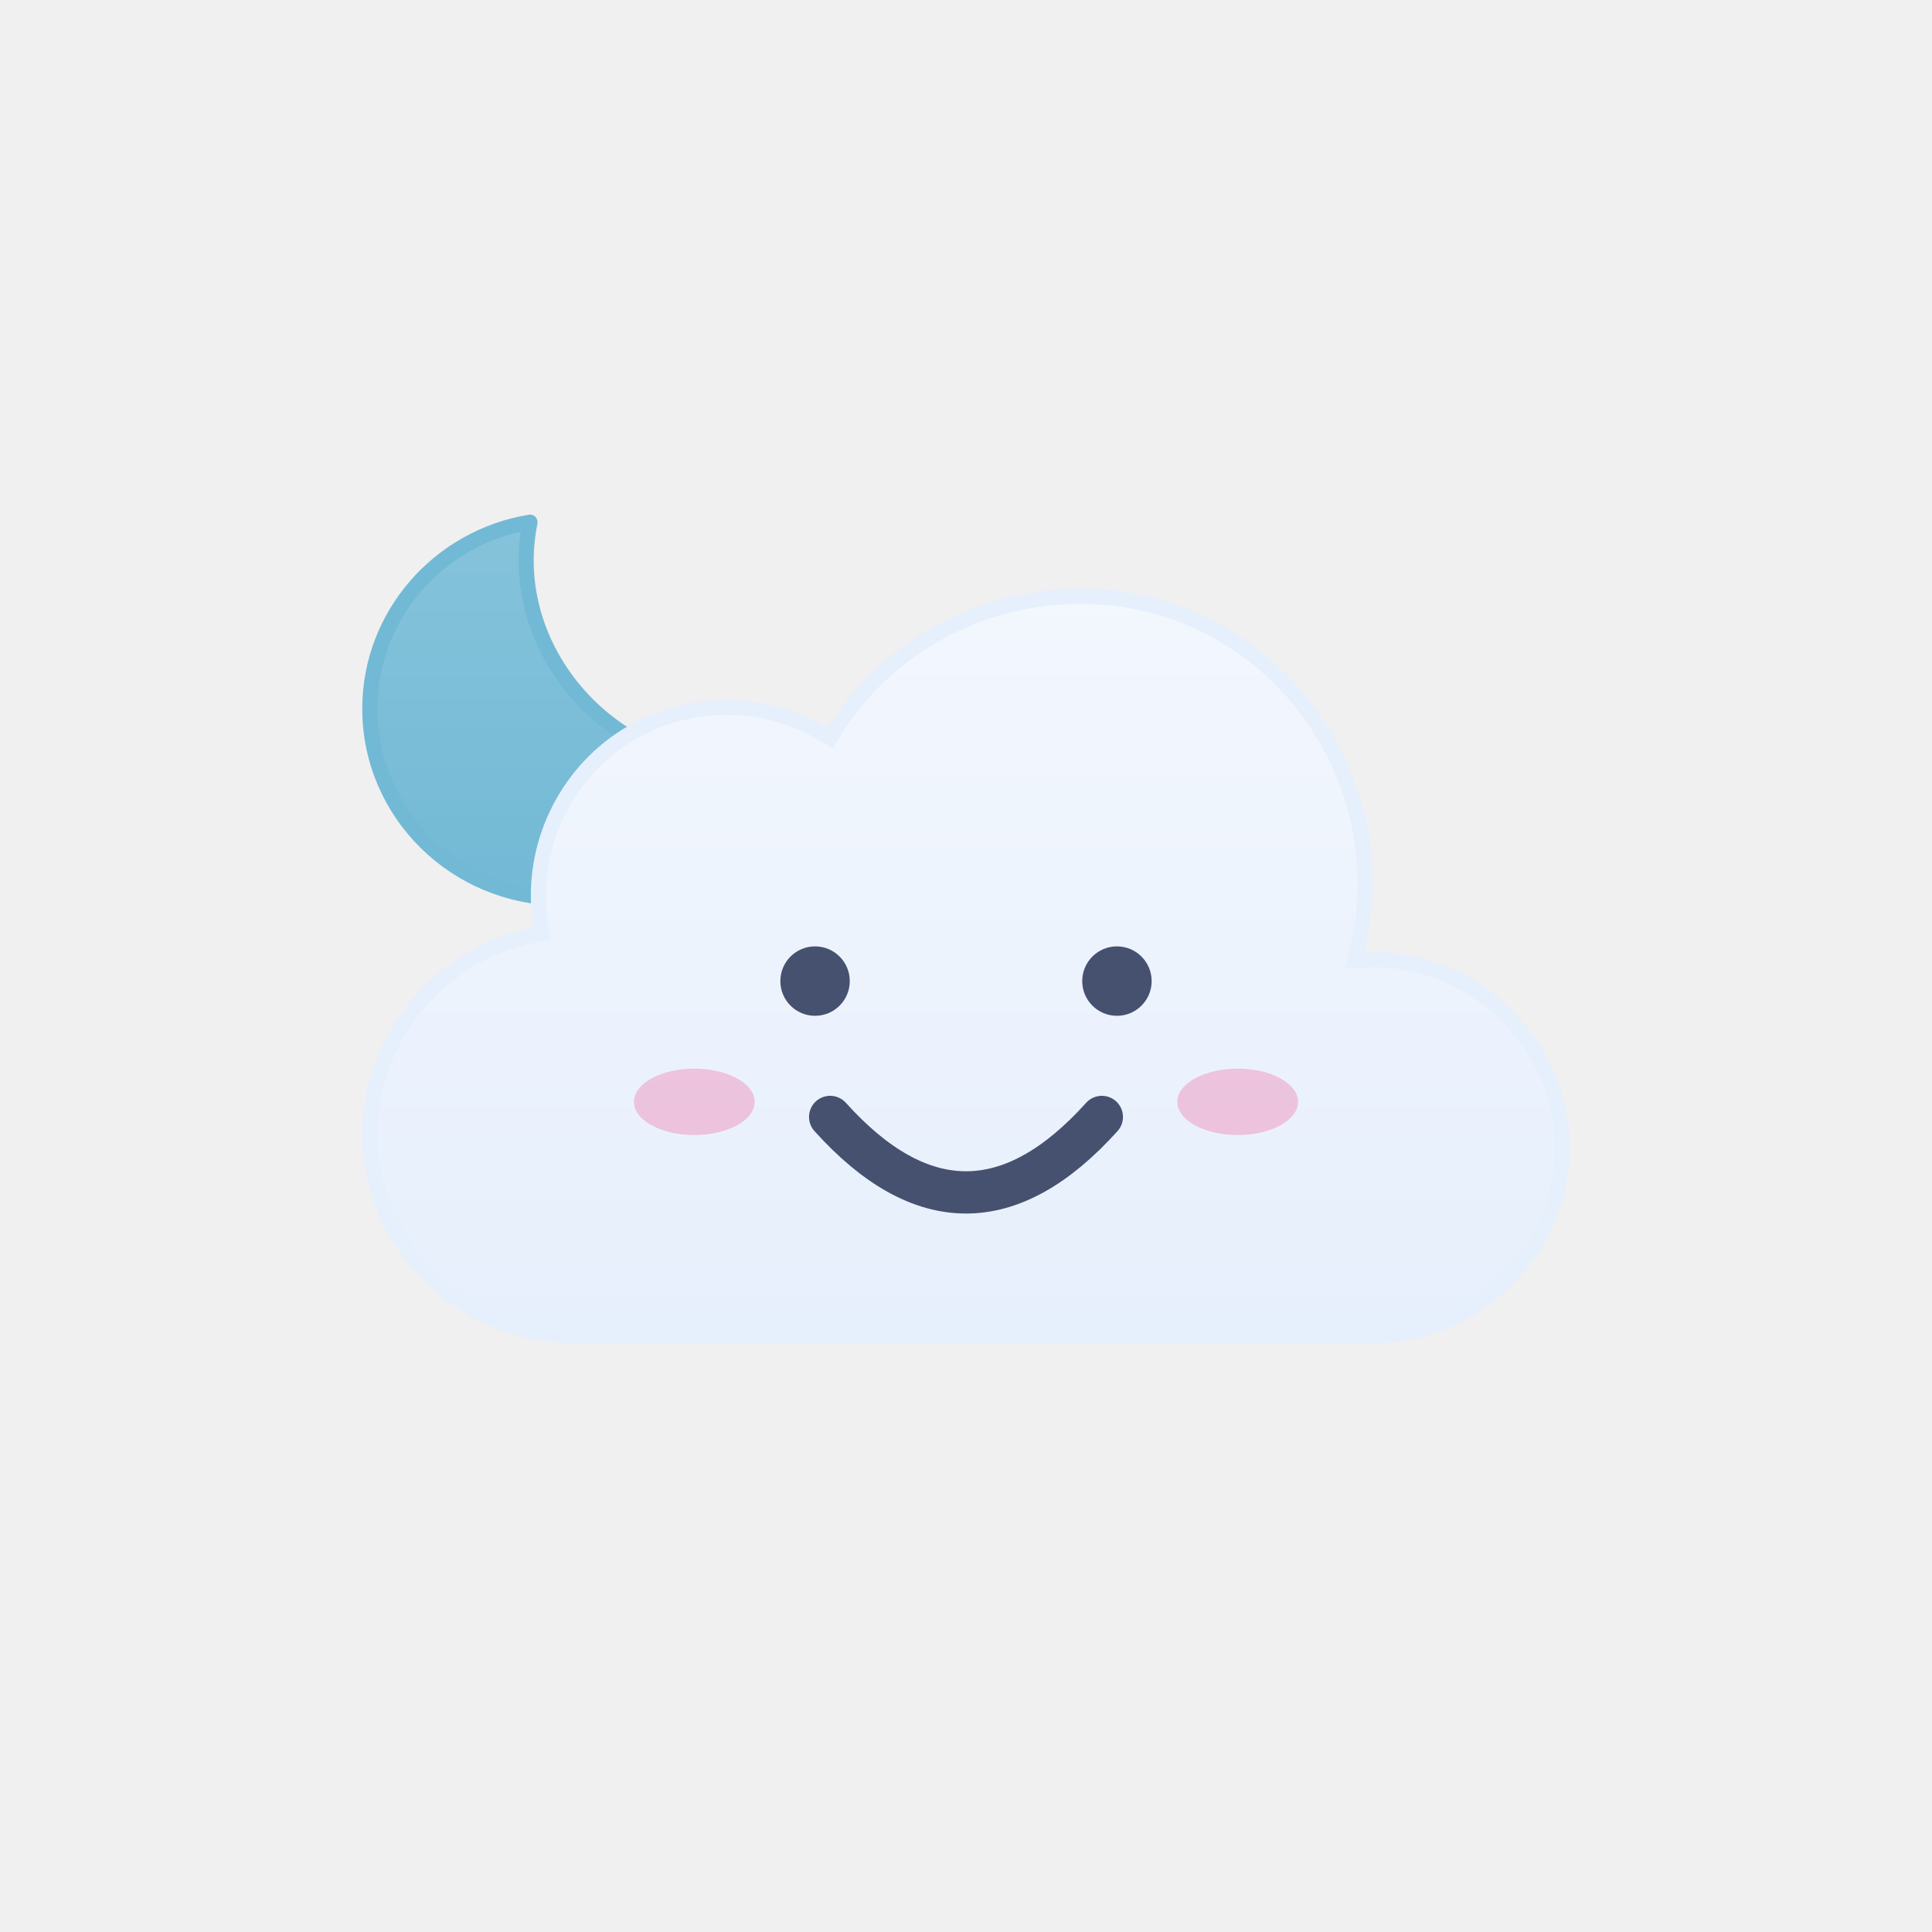
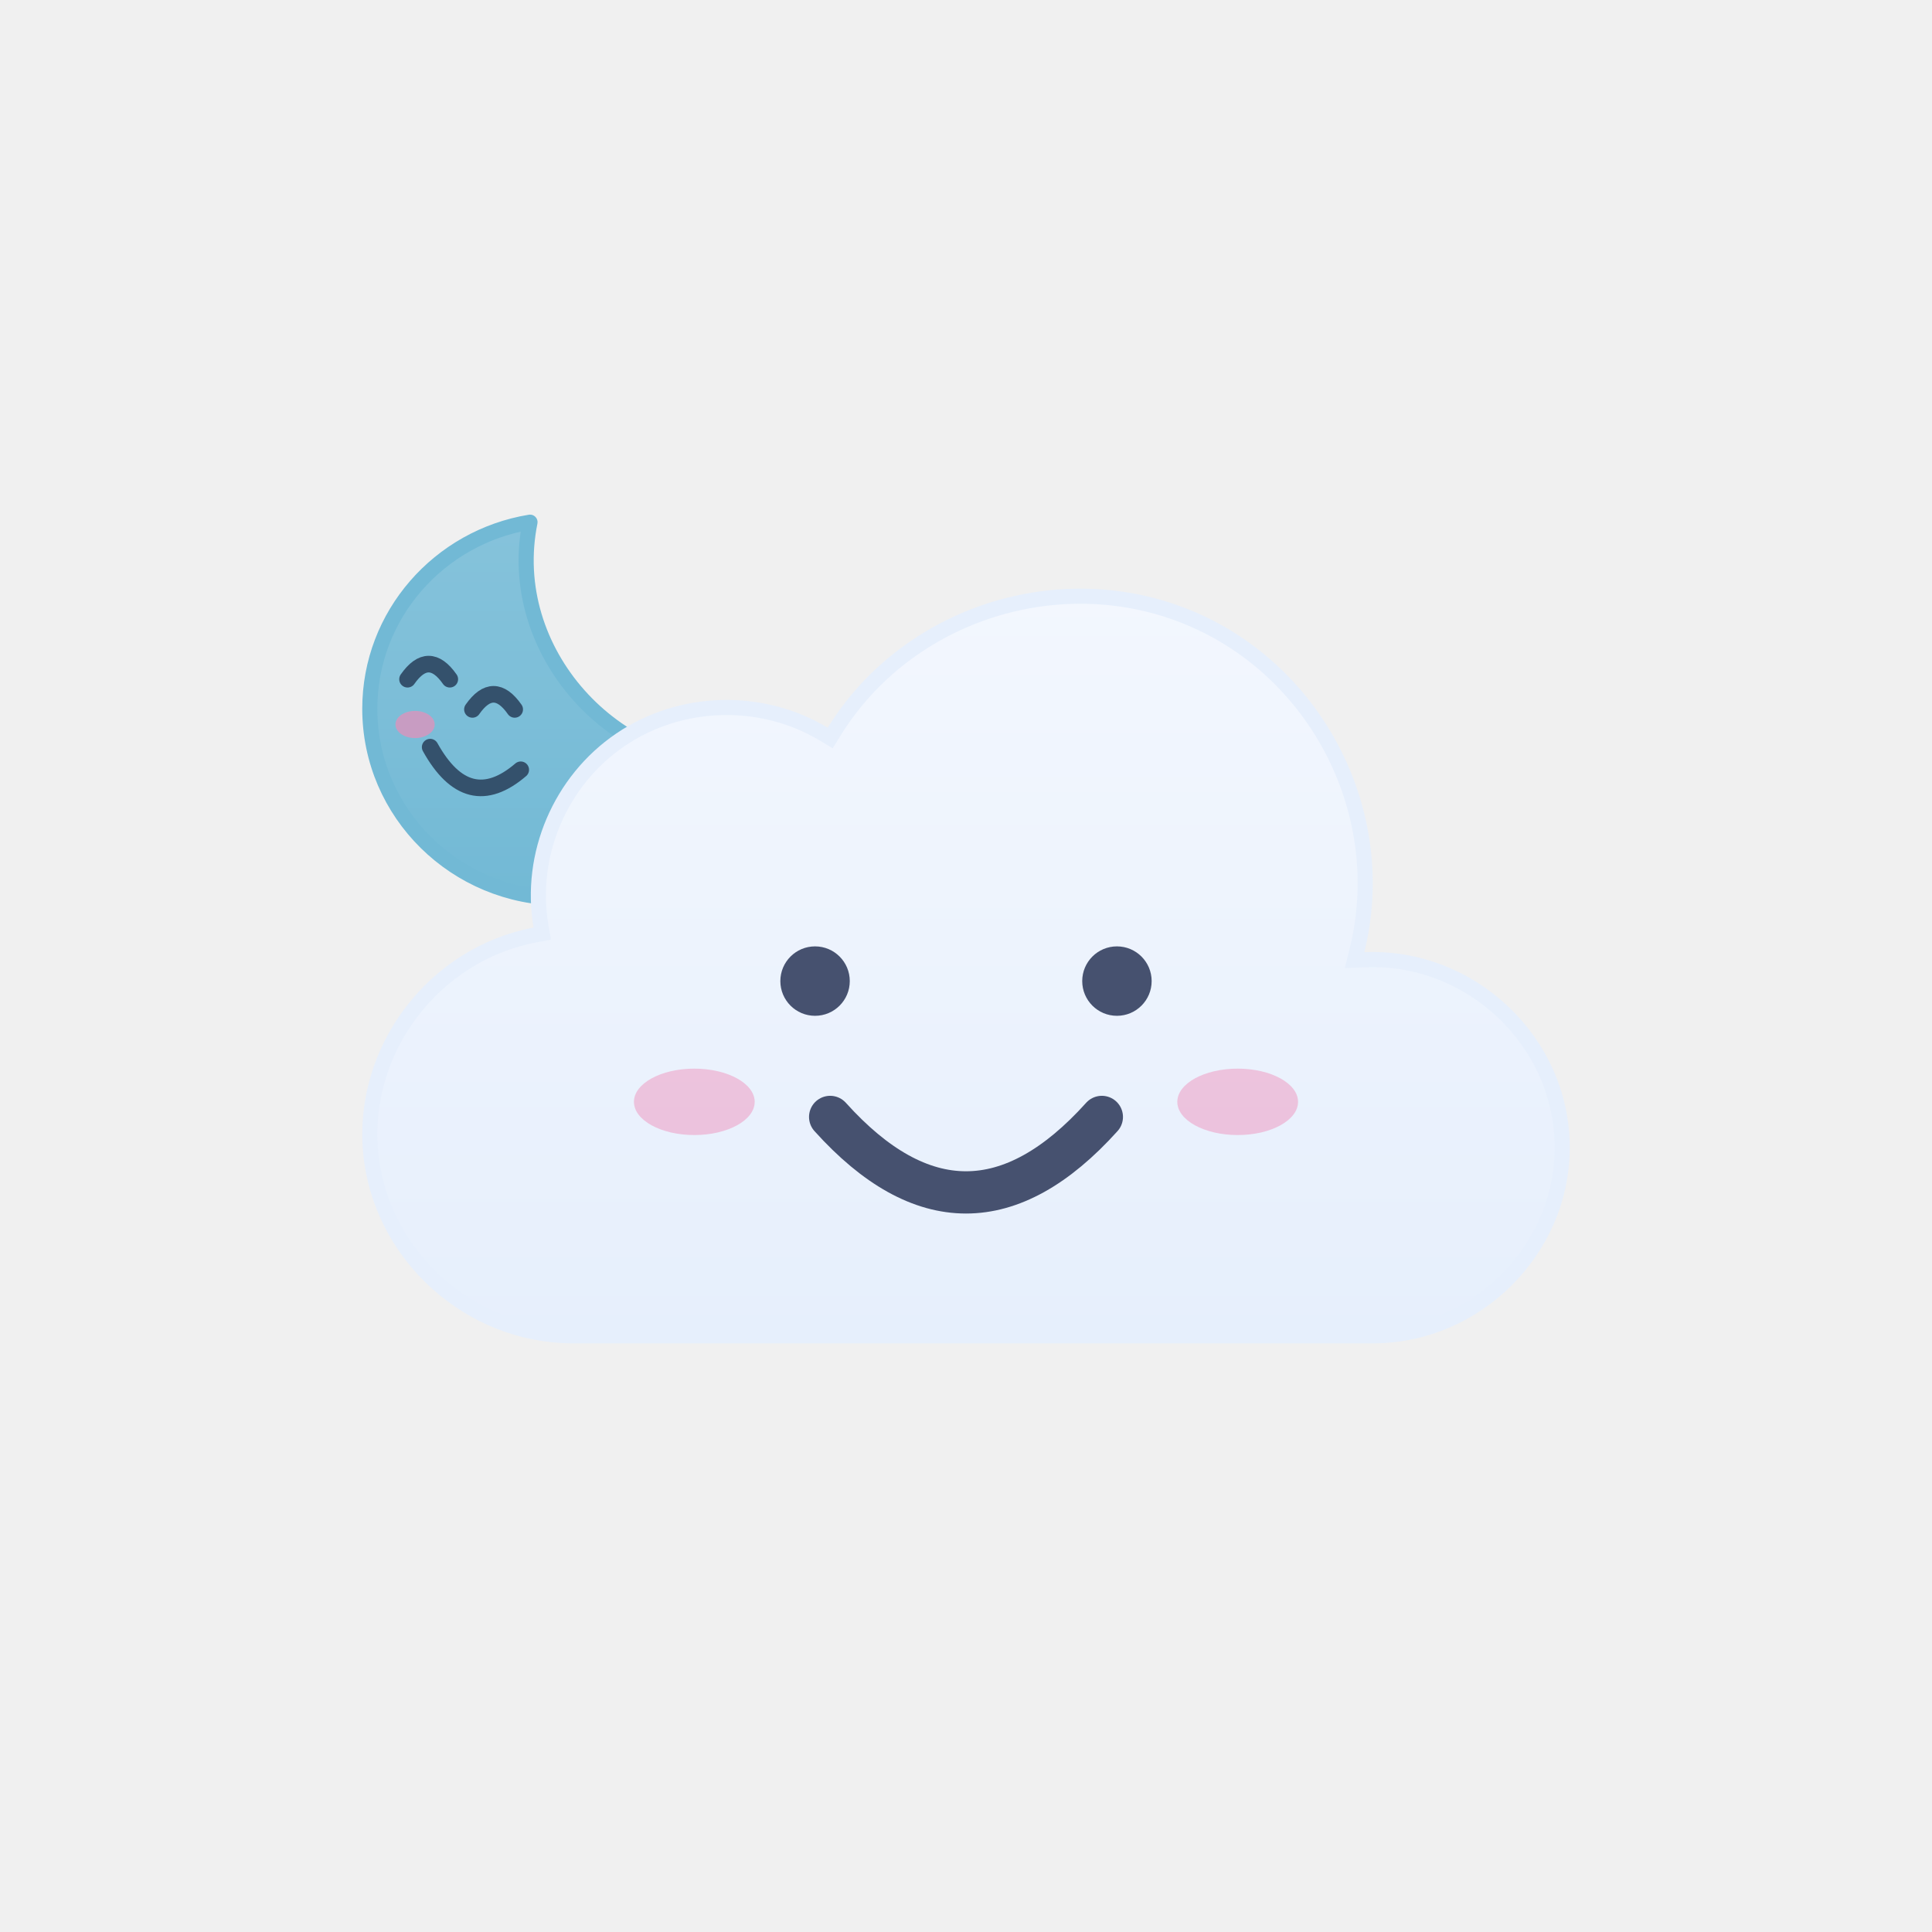
<svg xmlns="http://www.w3.org/2000/svg" viewBox="0 0 128 128" fill="none">
  <g id="partly-cloudy-night" clip-path="url(#clip0_1858_8252)">
    <g id="Sky">
      <g id="Moon">
        <path id="Moon_2" d="M35.115 34.595C33.378 43.163 40.753 51.214 49.313 50.783C47.673 55.834 42.889 59.5 37.218 59.5C30.188 59.5 24.5 53.879 24.5 46.959C24.5 40.745 29.088 35.584 35.115 34.595Z" fill="url(#paint0_linear_1858_8252)" stroke="#72B9D5" stroke-linecap="round" stroke-linejoin="round" />
+         <g id="Moon-face" fill="none" stroke="#34516C" stroke-width="1.1" stroke-linecap="round">
+           <path d="M27 45 Q28.4 43 29.8 45 M31.3 47 Q32.7 45 34.1 47" />
+           <path d="M28.5 49.5 Q31 54 34.5 51" />
+           <ellipse cx="27.5" cy="48" rx="1.3" ry=".9" fill="#F18AB7" fill-opacity=".65" stroke="none" />
+         </g>
        <animateTransform attributeName="transform" type="rotate" values="-6 36.9 47.0;6 36.9 47.0;-6 36.9 47.0" dur="3s" begin="0s" repeatCount="indefinite" calcMode="spline" keySplines=".42 0 .58 1; .42 0 .58 1" />
      </g>
      <g id="Clouds">
        <g id="Cloud">
          <path id="Cloud_2" d="M55.262 48.475C60.123 40.611 70.297 37.38 78.815 40.943C87.321 44.502 92.138 54.003 89.903 62.965L89.742 63.614L90.411 63.585C97.42 63.279 103.5 68.992 103.5 76.028C103.5 82.84 97.772 88.5 90.977 88.5H37.954C31.128 88.502 25.203 83.171 24.559 76.36C23.916 69.552 28.737 63.212 35.443 61.945L35.926 61.853L35.842 61.369C35.026 56.624 37.126 51.717 41.105 49.013C45.095 46.301 50.446 46.154 54.58 48.64L55.003 48.895L55.262 48.475Z" fill="url(#paint1_linear_1858_8252)" stroke="#E6EFFC" stroke-miterlimit="10" />
          <g id="Weather-face" fill="none" stroke="#46516F" stroke-width="2.8" stroke-linecap="round" stroke-linejoin="round">
            <circle cx="54" cy="65" r="2.3" fill="#46516F" stroke="none" />
            <circle cx="74" cy="65" r="2.3" fill="#46516F" stroke="none" />
            <path d="M55 74 Q64 84 73 74" />
            <ellipse cx="46" cy="73" rx="4" ry="2.2" fill="#F18AB7" fill-opacity=".45" stroke="none" />
            <ellipse cx="82" cy="73" rx="4" ry="2.2" fill="#F18AB7" fill-opacity=".45" stroke="none" />
          </g>
        </g>
        <animateTransform attributeName="transform" type="translate" values="0 0;0 -3;0 0" dur="3s" begin="0s" repeatCount="indefinite" calcMode="spline" keySplines=".42 0 .58 1; .42 0 .58 1" />
      </g>
    </g>
  </g>
  <defs>
    <linearGradient id="paint0_linear_1858_8252" x1="37" y1="34" x2="37" y2="60" gradientUnits="userSpaceOnUse">
      <stop stop-color="#86C3DB" />
      <stop offset="1" stop-color="#72B9D5" />
    </linearGradient>
    <linearGradient id="paint1_linear_1858_8252" x1="64.001" y1="39" x2="64.001" y2="89" gradientUnits="userSpaceOnUse">
      <stop stop-color="#F3F7FE" />
      <stop offset="1" stop-color="#E6EFFC" />
    </linearGradient>
    <clipPath id="clip0_1858_8252">
      <rect width="128" height="128" fill="white" />
    </clipPath>
  </defs>
</svg>
